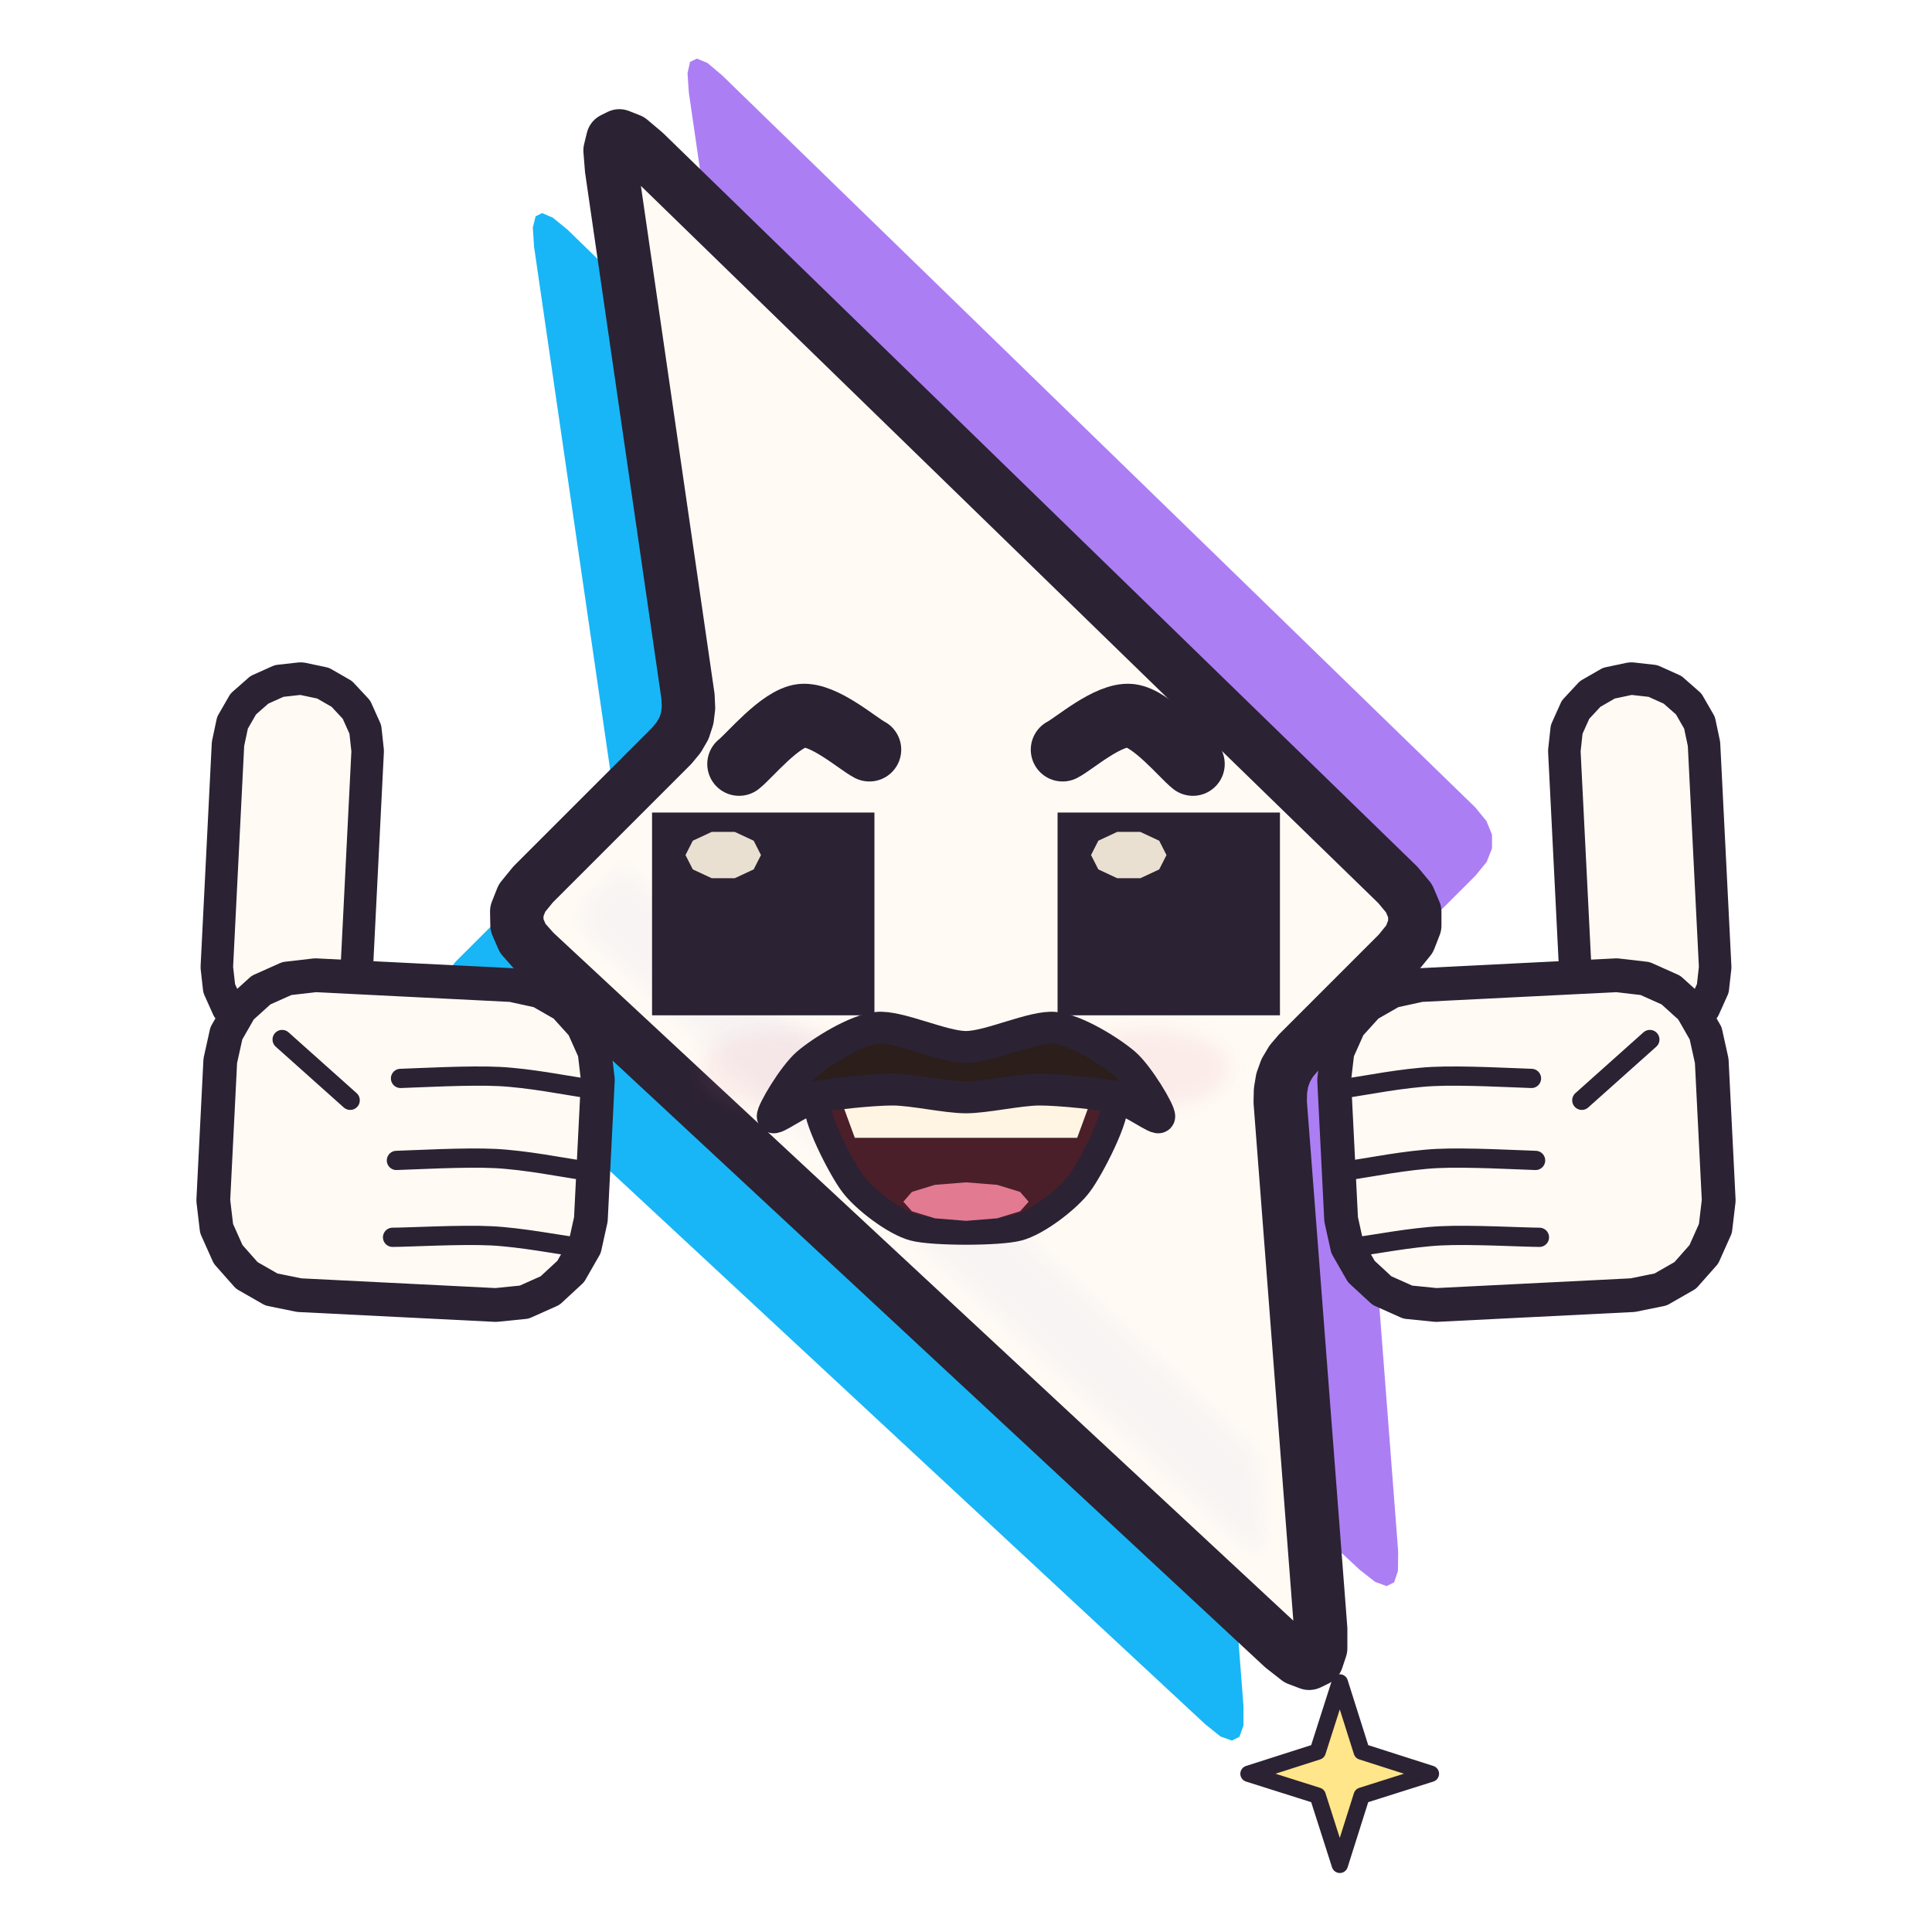
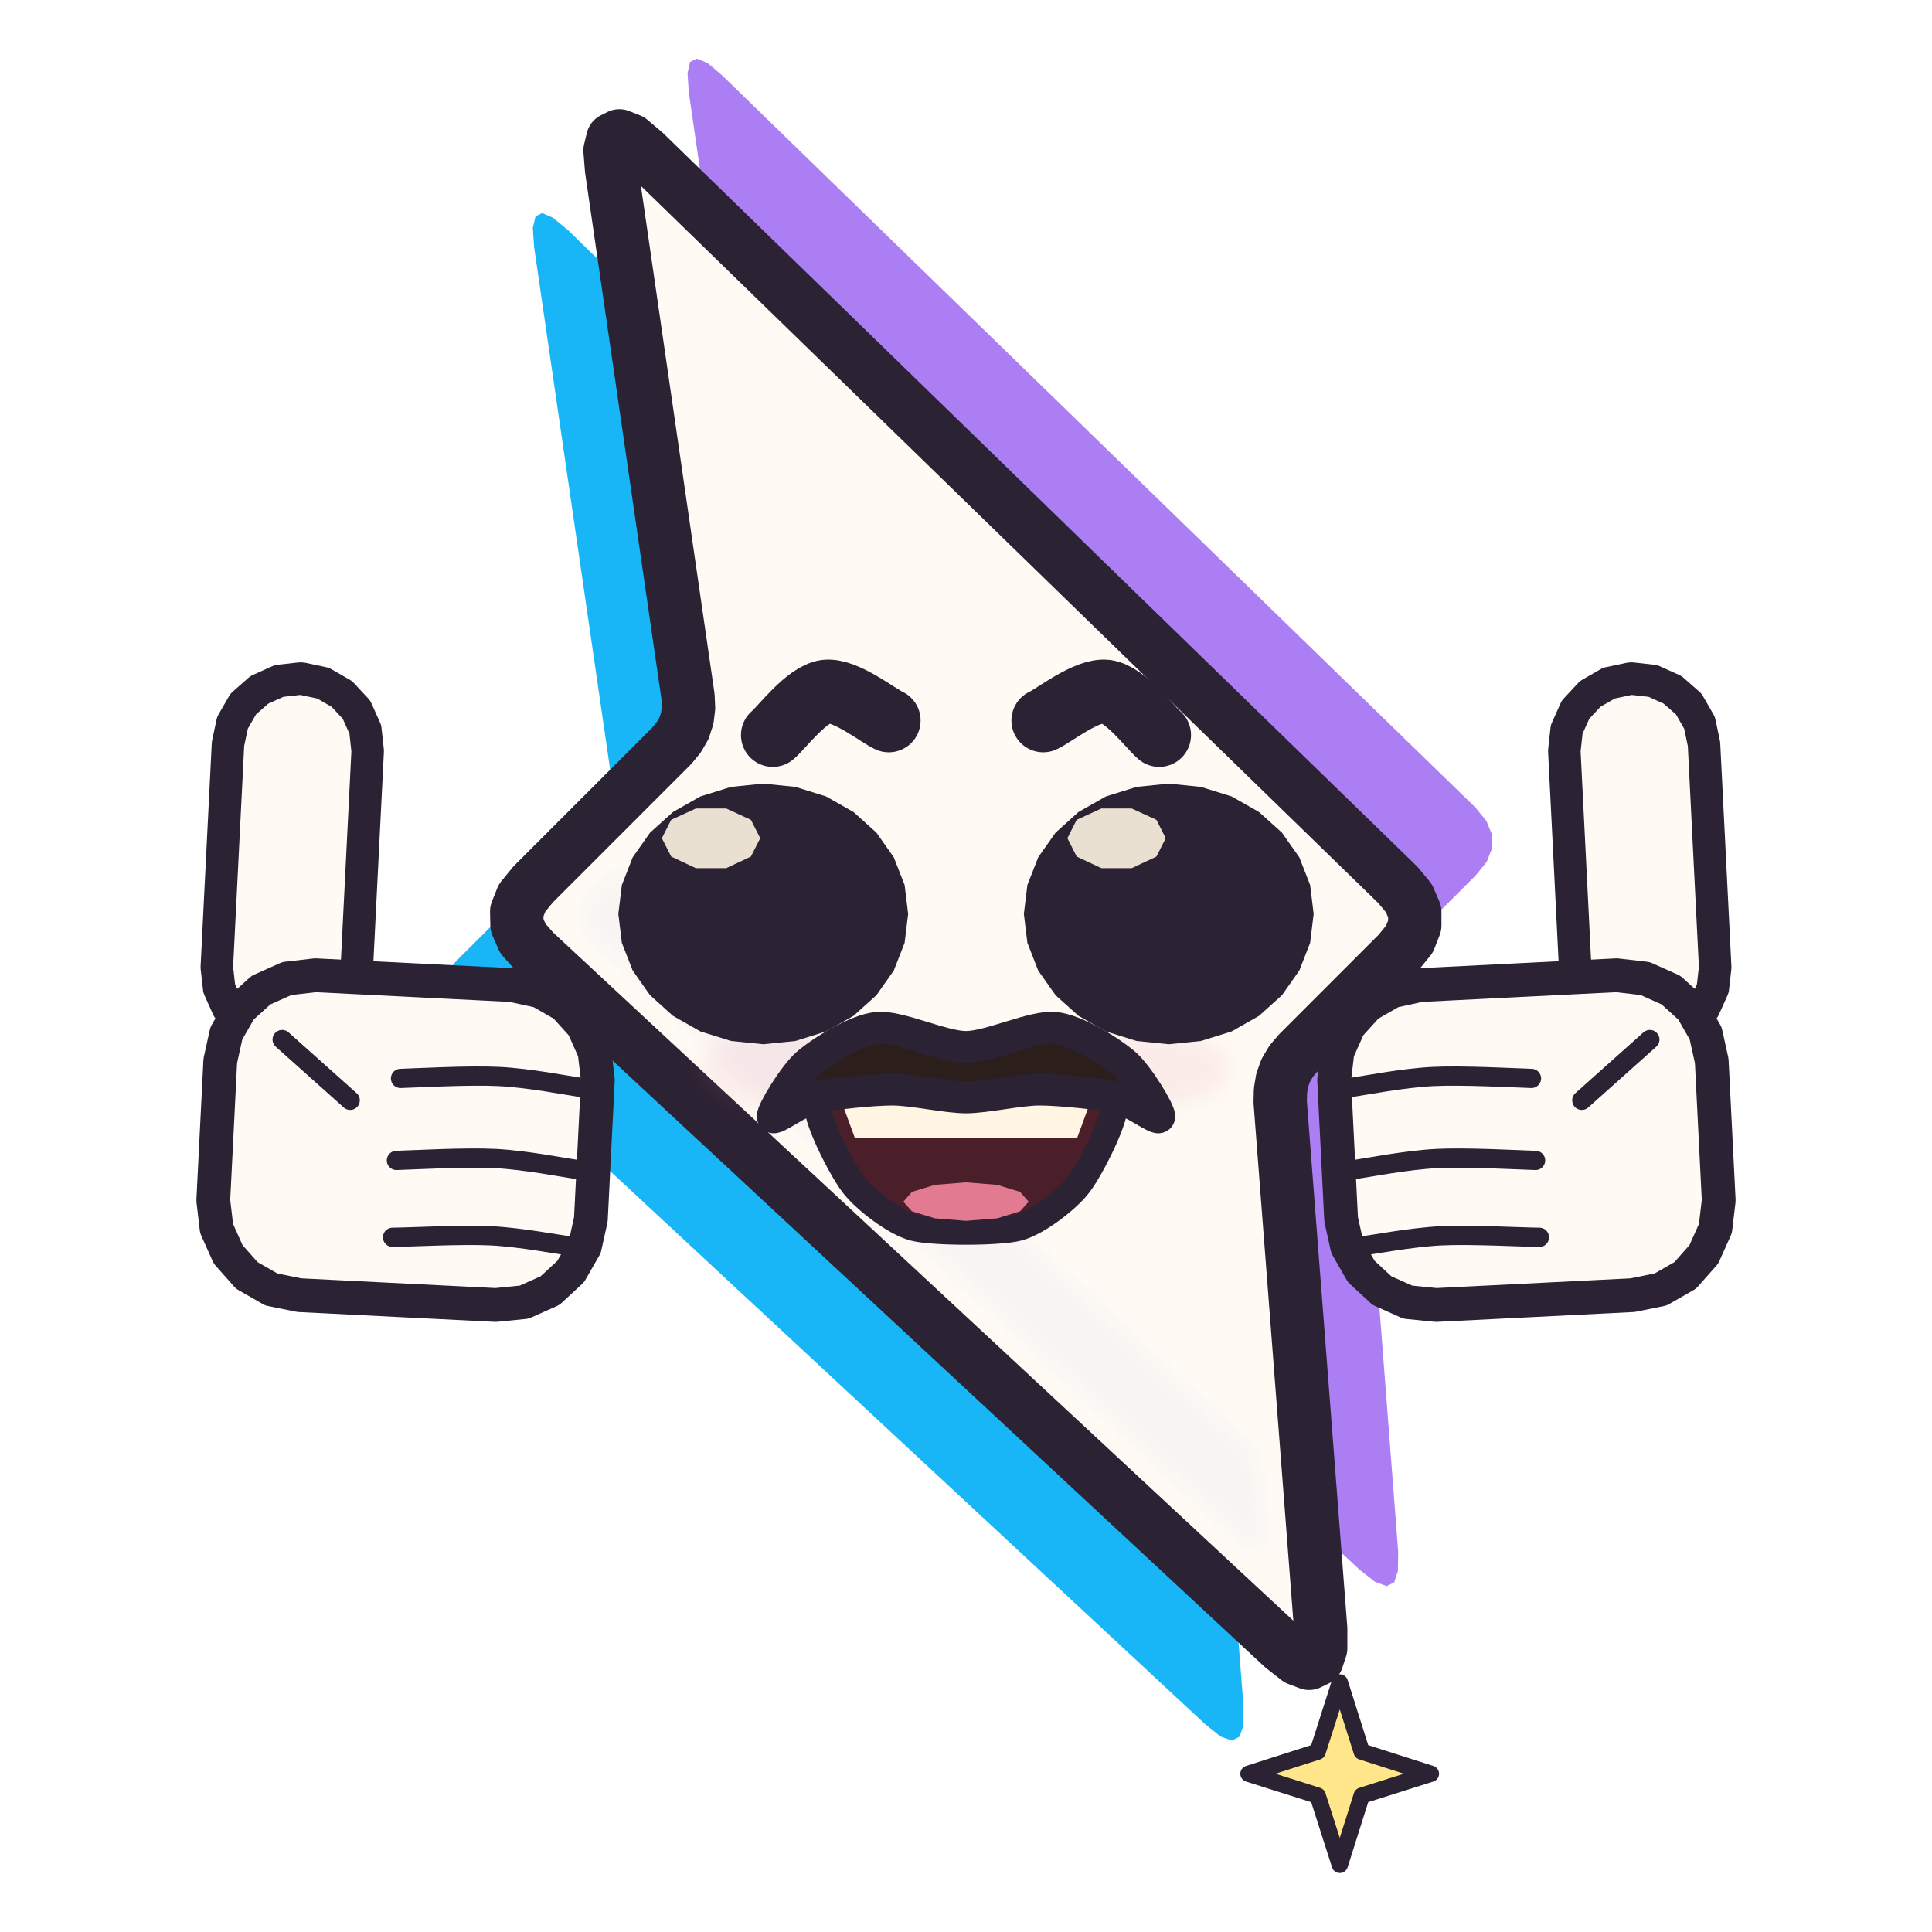
<svg xmlns="http://www.w3.org/2000/svg" viewBox="0 0 768 768" width="128" height="128">
  <defs>
    <filter id="verynice-soft" x="-20%" y="-20%" width="140%" height="140%">
      <feGaussianBlur stdDeviation="4" />
    </filter>
    <path id="verynice-0" d="M-1.6 -261.1 2.7 -266.5 4.9 -271.9 4.9 -277.3 2.6 -282.7 -1.8 -288 -301.2 -579.2 -307.1 -584 -311.3 -585.8 -313.9 -584.5 -315 -580 -314.5 -572.4 -284 -362.8 -283.8 -358.4 -284.3 -354.2 -285.6 -350.3 -287.7 -346.7 -290.5 -343.3 -345.7 -288.2 -350 -282.8 -352.1 -277.4 -352 -272.1 -349.7 -266.8 -345.2 -261.6 -47.6 15 -41.6 19.8 -37.1 21.4 -34.1 19.9 -32.5 15.4 -32.5 7.7 -48.6 -201.7 -48.6 -206.2 -47.8 -210.4 -46.4 -214.3 -44.2 -218 -41.3 -221.3Z" fill="#18B6F6" />
    <path id="verynice-1" d="M59.8 -322.5 64.2 -327.9 66.3 -333.3 66.3 -338.7 64.1 -344.1 59.7 -349.5 -239.8 -640.6 -245.6 -645.5 -249.8 -647.2 -252.5 -645.9 -253.5 -641.4 -253 -633.9 -222.6 -424.3 -222.3 -419.8 -222.9 -415.7 -224.2 -411.8 -226.2 -408.1 -229.1 -404.7 -284.2 -349.6 -288.5 -344.2 -290.7 -338.9 -290.6 -333.5 -288.2 -328.3 -283.7 -323 13.8 -46.4 19.8 -41.7 24.4 -40 27.4 -41.5 28.9 -46 29 -53.7 12.9 -263.2 12.9 -267.6 13.6 -271.8 15.1 -275.7 17.2 -279.4 20.1 -282.8Z" fill="#AC7EF4" />
    <path id="verynice-2" d="M29.1 -291.8 33.5 -297.2 35.6 -302.6 35.6 -308 33.3 -313.4 28.9 -318.7 -270.5 -609.9 -276.3 -614.8 -280.6 -616.5 -283.2 -615.2 -284.3 -610.7 -283.7 -603.2 -253.3 -393.6 -253.1 -389.1 -253.6 -385 -254.9 -381 -257 -377.4 -259.8 -374 -314.9 -318.9 -319.3 -313.5 -321.4 -308.2 -321.3 -302.8 -319 -297.5 -314.4 -292.3 -16.9 -15.7 -10.9 -11 -6.4 -9.3 -3.3 -10.8 -1.8 -15.3 -1.8 -23 -17.9 -232.4 -17.8 -236.9 -17.1 -241.1 -15.7 -245 -13.5 -248.7 -10.6 -252.1Z" fill="#FFFBF4" />
    <path id="verynice-3" d="M-279.2 -327.5 -292.7 -314 -295.3 -310.8 -296.6 -307.5 -296.5 -304.3 -295.1 -301.2 -292.4 -298 -33 -56.9 -29.4 -54.1 -26.7 -53.1 -24.9 -54 -24 -56.7 -24 -61.3 -26.4 -92.5Z" fill="#E2DCF2" fill-opacity="0.22" filter="url(#verynice-soft)" />
    <path id="verynice-4" d="M29.1 -291.8 33.5 -297.2 35.6 -302.6 35.6 -308 33.3 -313.4 28.9 -318.7 -270.5 -609.9 -276.3 -614.8 -280.6 -616.5 -283.2 -615.2 -284.3 -610.7 -283.7 -603.2 -253.3 -393.6 -253.1 -389.1 -253.6 -385 -254.9 -381 -257 -377.4 -259.8 -374 -314.9 -318.9 -319.3 -313.5 -321.4 -308.2 -321.3 -302.8 -319 -297.5 -314.4 -292.3 -16.9 -15.7 -10.9 -11 -6.4 -9.3 -3.3 -10.8 -1.8 -15.3 -1.8 -23 -17.9 -232.4 -17.8 -236.9 -17.1 -241.1 -15.7 -245 -13.5 -248.7 -10.6 -252.1Z" fill="none" stroke="#2B2233" stroke-width="21.2" />
    <path id="verynice-5" d="M42 34.6 14.5 43.3 5.8 70.8 -3 43.3 -30.5 34.6 -3 25.8 5.8 -1.7 14.5 25.8Z" fill="#FFE68A" />
    <path id="verynice-6" d="M42 34.6 14.5 43.3 5.8 70.8 -3 43.3 -30.5 34.6 -3 25.8 5.8 -1.7 14.5 25.8Z" fill="none" stroke="#2B2233" stroke-width="6.5" />
    <path id="verynice-7" d="M-40.3 -176.6 -43.6 -169.6 -52.6 -164 -65.7 -160.9 -80.2 -160.9 -93.3 -164 -102.4 -169.6 -105.6 -176.6 -102.4 -183.6 -93.3 -189.2 -80.2 -192.4 -65.7 -192.4 -52.6 -189.2 -43.6 -183.6Z" fill="#E27A92" fill-opacity="0.11" filter="url(#verynice-soft)" />
    <path id="verynice-8" d="M105.6 -176.6 102.4 -169.6 93.3 -164 80.2 -160.9 65.7 -160.9 52.6 -164 43.6 -169.6 40.3 -176.6 43.6 -183.6 52.6 -189.2 65.7 -192.4 80.2 -192.4 93.3 -189.2 102.4 -183.6Z" fill="#E27A92" fill-opacity="0.11" filter="url(#verynice-soft)" />
-     <path id="verynice-9" d="M-44.2 -40.3 0 -40.3 44.2 -40.3 44.2 0 44.2 40.3 0 40.3 -44.2 40.3 -44.2 0Z" fill="#2B2233" />
-     <path id="verynice-a" d="M-0.9 -23.4 -3.8 -17.7 -11.3 -14.2 -20.5 -14.2 -28 -17.7 -30.9 -23.4 -28 -29.1 -20.5 -32.6 -11.3 -32.6 -3.8 -29.1Z" fill="#FFF5E2" fill-opacity="0.9" />
-     <path id="verynice-b" d="M-90.2 -286.1C-86.1 -289.3 -73.9 -304.3 -65.3 -305.3C-56.6 -306.2 -42.9 -294.1 -38.4 -291.8" fill="none" stroke="#2B2233" stroke-width="25.3" />
-     <path id="verynice-c" d="M90.2 -286.1C86.1 -289.3 73.9 -304.3 65.3 -305.3C56.6 -306.2 42.9 -294.1 38.4 -291.8" fill="none" stroke="#2B2233" stroke-width="25.3" />
+     <path id="verynice-9" d="M57.6 0 56.2 11.5 51.9 22.5 45 32.3 35.9 40.5 25 46.7 12.8 50.5 0 51.8 -12.8 50.5 -25 46.7 -35.9 40.5 -45 32.3 -51.9 22.5 -56.2 11.5 -57.6 0 -56.2 -11.5 -51.9 -22.5 -45 -32.3 -35.9 -40.5 -25 -46.7 -12.8 -50.5 0 -51.8 12.8 -50.5 25 -46.7 35.9 -40.5 45 -32.3 51.9 -22.5 56.2 -11.5Z" fill="#2B2233" />
+     <path id="verynice-a" d="M-1.2 -30.1 -4.9 -22.8 -14.7 -18.2 -26.8 -18.2 -36.6 -22.8 -40.3 -30.1 -36.6 -37.4 -26.8 -41.9 -14.7 -41.9 -4.9 -37.4Z" fill="#FFF5E2" fill-opacity="0.9" />
+     <path id="verynice-b" d="M-76.8 -297.6C-73.3 -300.5 -63.4 -313.9 -55.7 -314.9C-48 -315.8 -34.9 -305.3 -30.7 -303.4" fill="none" stroke="#2B2233" stroke-width="25.3" />
+     <path id="verynice-c" d="M76.8 -297.6C73.3 -300.5 63.4 -313.9 55.7 -314.9C48 -315.8 34.9 -305.3 30.7 -303.4" fill="none" stroke="#2B2233" stroke-width="25.3" />
    <path id="verynice-d" d="M-58.8 -182.4C-56.7 -187.1 -37.7 -189.2 -27.6 -190.1C-17.6 -191 17.6 -191 27.6 -190.1C37.7 -189.2 56.7 -187.1 58.8 -182.4C60.8 -177.7 49.4 -155.6 44.9 -149.8C40.5 -143.9 28.4 -134.5 20.7 -132.5C13.1 -130.5 -13.1 -130.5 -20.7 -132.5C-28.4 -134.5 -40.5 -143.9 -44.9 -149.8C-49.4 -155.6 -60.8 -177.7 -58.8 -182.4Z" fill="#4A1F2A" />
    <path id="verynice-e" d="M-58.8 -182.4C-56.7 -187.1 -37.7 -189.2 -27.6 -190.1C-17.6 -191 17.6 -191 27.6 -190.1C37.7 -189.2 56.7 -187.1 58.8 -182.4C60.8 -177.7 49.4 -155.6 44.9 -149.8C40.5 -143.9 28.4 -134.5 20.7 -132.5C13.1 -130.5 -13.1 -130.5 -20.7 -132.5C-28.4 -134.5 -40.5 -143.9 -44.9 -149.8C-49.4 -155.6 -60.8 -177.7 -58.8 -182.4Z" fill="none" stroke="#2B2233" stroke-width="10.6" />
    <path id="verynice-f" d="M-50.1 -184.3 50.1 -184.3 44.2 -168.2 -44.2 -168.2Z" fill="#FFF5E2" />
    <path id="verynice-g" d="M24.9 -142.8 21.5 -139 12.4 -136.2 0 -135.2 -12.4 -136.2 -21.5 -139 -24.9 -142.8 -21.5 -146.7 -12.4 -149.5 0 -150.5 12.4 -149.5 21.5 -146.7Z" fill="#E27A92" />
    <path id="verynice-h" d="M-76.8 -165.1C-77.2 -166.9 -68.5 -181.5 -63 -186.2C-57.4 -191 -43.7 -199.6 -35.3 -200.4C-26.9 -201.3 -9.4 -192.8 0 -192.8C9.4 -192.8 26.9 -201.3 35.3 -200.4C43.7 -199.6 57.4 -191 63 -186.2C68.5 -181.5 77.2 -166.9 76.8 -165.1C76.4 -163.3 66.3 -171.4 59.9 -172.8C53.6 -174.2 37.2 -175.9 29.2 -175.9C21.2 -175.9 7.8 -172.8 0 -172.8C-7.8 -172.8 -21.2 -175.9 -29.2 -175.9C-37.2 -175.9 -53.6 -174.2 -59.9 -172.8C-66.3 -171.4 -76.4 -163.3 -76.8 -165.1Z" fill="#2B1E1B" />
    <path id="verynice-i" d="M-76.8 -165.1C-77.2 -166.9 -68.5 -181.5 -63 -186.2C-57.4 -191 -43.7 -199.6 -35.3 -200.4C-26.9 -201.3 -9.4 -192.8 0 -192.8C9.4 -192.8 26.9 -201.3 35.3 -200.4C43.7 -199.6 57.4 -191 63 -186.2C68.5 -181.5 77.2 -166.9 76.8 -165.1C76.4 -163.3 66.3 -171.4 59.9 -172.8C53.6 -174.2 37.2 -175.9 29.2 -175.9C21.2 -175.9 7.8 -172.8 0 -172.8C-7.8 -172.8 -21.2 -175.9 -29.2 -175.9C-37.2 -175.9 -53.6 -174.2 -59.9 -172.8C-66.3 -171.4 -76.4 -163.3 -76.8 -165.1Z" fill="none" stroke="#2B2233" stroke-width="12.7" />
    <path id="verynice-j" d="M-29.6 -105.6 -24.6 -104.8 -20.1 -102.5 -16.5 -99 -14.2 -94.5 -13.4 -89.5 -13.4 -37.2 -14.2 -32.3 -16.5 -27.8 -20.1 -24.2 -24.6 -21.9 -29.6 -21.1 -30 -21.1 -34.9 -21.9 -39.4 -24.2 -43 -27.8 -45.3 -32.3 -46.1 -37.2 -46.1 -89.5 -45.3 -94.5 -43 -99 -39.4 -102.5 -34.9 -104.8 -30 -105.6Z" fill="#FFFBF4" />
    <path id="verynice-k" d="M-29.6 -105.6 -24.6 -104.8 -20.1 -102.5 -16.5 -99 -14.2 -94.5 -13.4 -89.5 -13.4 -37.2 -14.2 -32.3 -16.5 -27.8 -20.1 -24.2 -24.6 -21.9 -29.6 -21.1 -30 -21.1 -34.9 -21.9 -39.4 -24.2 -43 -27.8 -45.3 -32.3 -46.1 -37.2 -46.1 -89.5 -45.3 -94.5 -43 -99 -39.4 -102.5 -34.9 -104.8 -30 -105.6Z" fill="none" stroke="#2B2233" stroke-width="7.6" />
    <path id="verynice-l" d="M23 -36.5 29.6 -35.4 35.5 -32.4 40.1 -27.8 43.1 -21.9 44.2 -15.4 44.2 17.3 43.1 23.8 40.1 29.7 35.5 34.4 29.6 37.4 23 38.4 -23 38.4 -29.6 37.4 -35.5 34.4 -40.1 29.7 -43.1 23.8 -44.2 17.3 -44.2 -15.4 -43.1 -21.9 -40.1 -27.8 -35.5 -32.4 -29.6 -35.4 -23 -36.5Z" fill="#FFFBF4" />
    <path id="verynice-m" d="M23 -36.5 29.6 -35.4 35.5 -32.4 40.1 -27.8 43.1 -21.9 44.2 -15.4 44.2 17.3 43.1 23.8 40.1 29.7 35.5 34.4 29.6 37.4 23 38.4 -23 38.4 -29.6 37.4 -35.5 34.4 -40.1 29.7 -43.1 23.8 -44.2 17.3 -44.2 -15.4 -43.1 -21.9 -40.1 -27.8 -35.5 -32.4 -29.6 -35.4 -23 -36.5Z" fill="none" stroke="#2B2233" stroke-width="7.9" />
    <path id="verynice-n" d="M-1.9 -13.4C1.9 -13.7 14.1 -15 21.1 -15C28.2 -15 37.1 -13.7 40.3 -13.4" fill="none" stroke="#2B2233" stroke-width="4.5" />
    <path id="verynice-o" d="M-1.9 5.8C1.9 5.5 14.1 4.2 21.1 4.2C28.2 4.2 37.1 5.5 40.3 5.8" fill="none" stroke="#2B2233" stroke-width="4.5" />
    <path id="verynice-p" d="M-1.9 23.8C1.9 23.6 14.1 22.3 21.1 22.3C28.2 22.3 37.1 23.6 40.3 23.8" fill="none" stroke="#2B2233" stroke-width="4.5" />
    <path id="verynice-q" d="M-30 -21.1 -13.4 -7.7" fill="none" stroke="#2B2233" stroke-width="4.5" />
  </defs>
  <g stroke-linecap="round" stroke-linejoin="round">
    <use href="#verynice-0" transform="translate(526.8 670.5)" />
    <use href="#verynice-1" transform="translate(526.8 670.5)" />
    <use href="#verynice-2" transform="translate(526.8 670.5)" />
    <use href="#verynice-3" transform="translate(526.8 670.5)" />
    <use href="#verynice-4" transform="translate(526.8 670.5)" />
    <use href="#verynice-5" transform="translate(526.8 670.5)" />
    <use href="#verynice-6" transform="translate(526.8 670.5)" />
    <use href="#verynice-7" transform="translate(384 601.3)" />
    <use href="#verynice-8" transform="translate(384 601.3)" />
    <use href="#verynice-9" transform="translate(303.4 363.3)" />
    <use href="#verynice-a" transform="translate(303.4 363.3)" />
    <use href="#verynice-9" transform="translate(464.6 363.3)" />
    <use href="#verynice-a" transform="translate(464.6 363.3)" />
    <use href="#verynice-b" transform="translate(384 589.8)" />
    <use href="#verynice-c" transform="translate(384 589.8)" />
    <use href="#verynice-d" transform="translate(384 620.5)" />
    <use href="#verynice-e" transform="translate(384 620.5)" />
    <use href="#verynice-f" transform="translate(384 620.5)" />
    <use href="#verynice-g" transform="translate(384 620.5)" />
    <use href="#verynice-h" transform="translate(384 609)" />
    <use href="#verynice-i" transform="translate(384 609)" />
    <use href="#verynice-j" transform="matrix(-1.6979 0.085 0.085 1.6979 606.7 451.6)" />
    <use href="#verynice-k" transform="matrix(-1.6979 0.085 0.085 1.6979 606.7 451.6)" />
    <use href="#verynice-l" transform="matrix(-1.6979 0.085 0.085 1.6979 606.7 451.6)" />
    <use href="#verynice-m" transform="matrix(-1.6979 0.085 0.085 1.6979 606.7 451.6)" />
    <use href="#verynice-n" transform="matrix(-1.6979 0.085 0.085 1.6979 606.7 451.6)" />
    <use href="#verynice-o" transform="matrix(-1.6979 0.085 0.085 1.6979 606.7 451.6)" />
    <use href="#verynice-p" transform="matrix(-1.6979 0.085 0.085 1.6979 606.7 451.6)" />
    <use href="#verynice-q" transform="matrix(-1.6979 0.085 0.085 1.6979 606.7 451.6)" />
    <use href="#verynice-j" transform="matrix(1.6979 0.085 -0.085 1.6979 161.3 451.6)" />
    <use href="#verynice-k" transform="matrix(1.6979 0.085 -0.085 1.6979 161.3 451.6)" />
    <use href="#verynice-l" transform="matrix(1.6979 0.085 -0.085 1.6979 161.3 451.6)" />
    <use href="#verynice-m" transform="matrix(1.6979 0.085 -0.085 1.6979 161.3 451.6)" />
    <use href="#verynice-n" transform="matrix(1.6979 0.085 -0.085 1.6979 161.3 451.6)" />
    <use href="#verynice-o" transform="matrix(1.6979 0.085 -0.085 1.6979 161.3 451.6)" />
    <use href="#verynice-p" transform="matrix(1.6979 0.085 -0.085 1.6979 161.3 451.6)" />
    <use href="#verynice-q" transform="matrix(1.6979 0.085 -0.085 1.6979 161.3 451.6)" />
  </g>
</svg>
